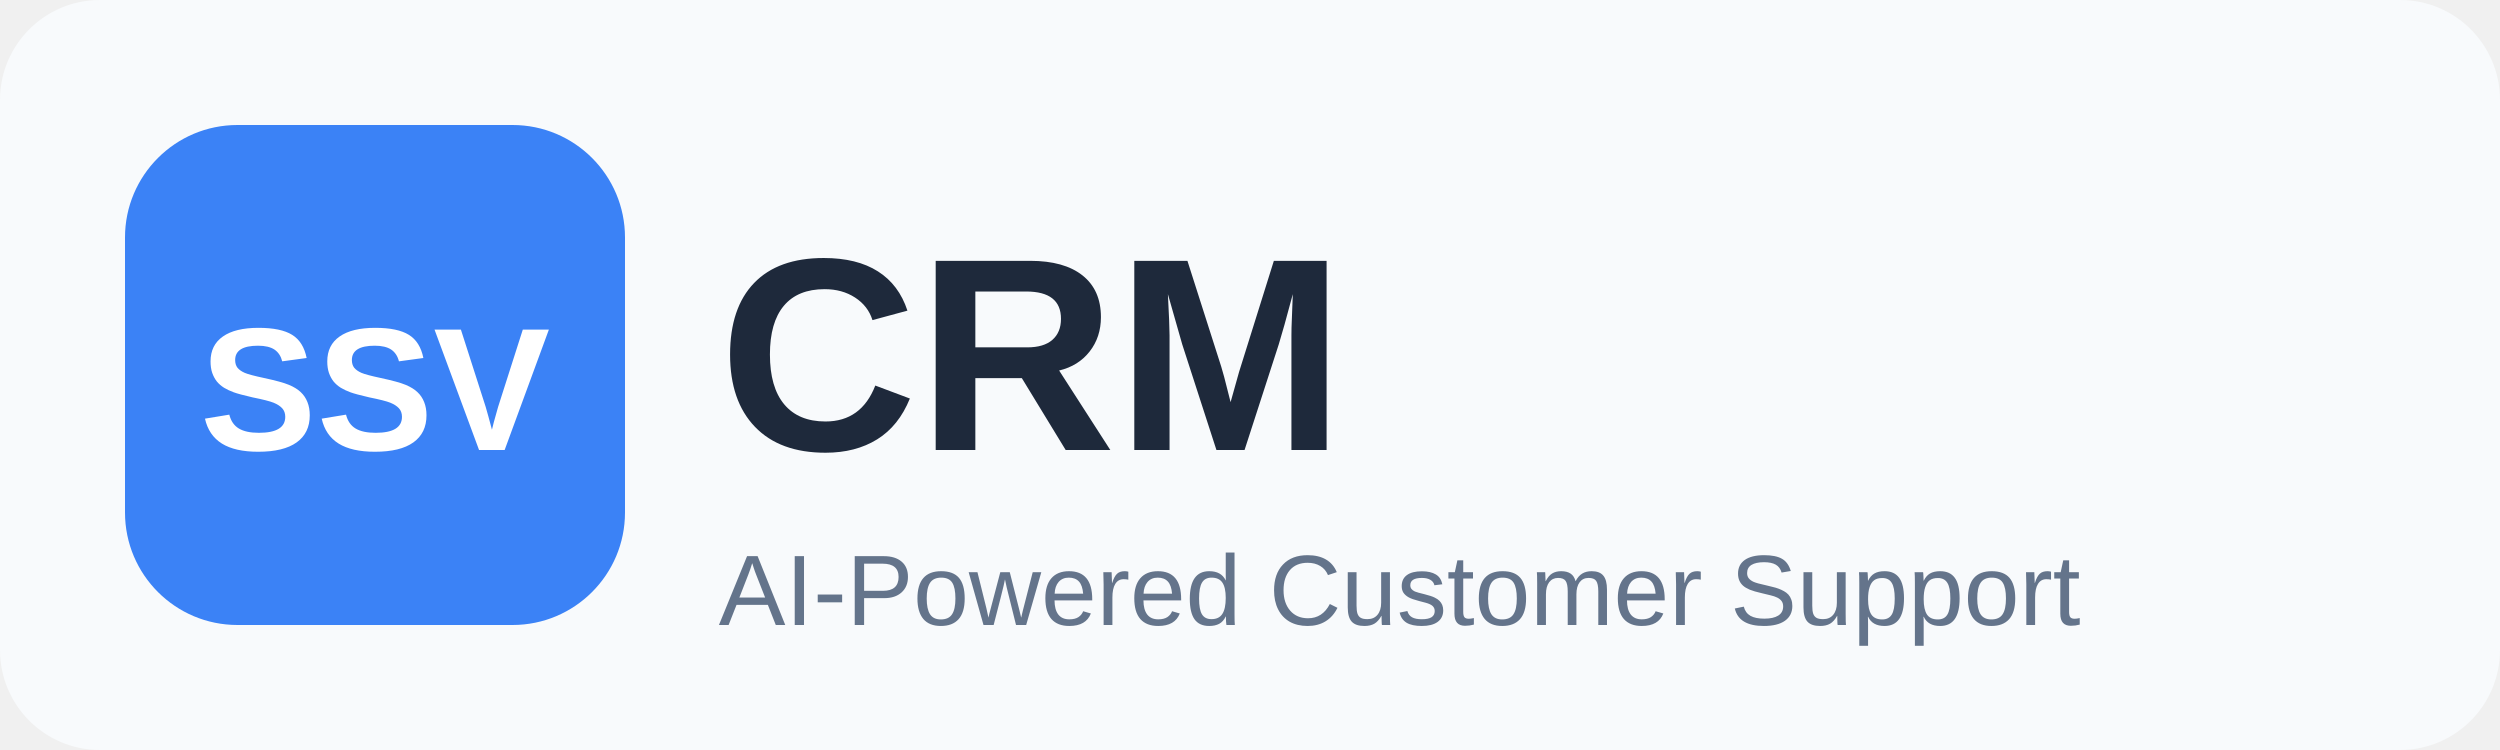
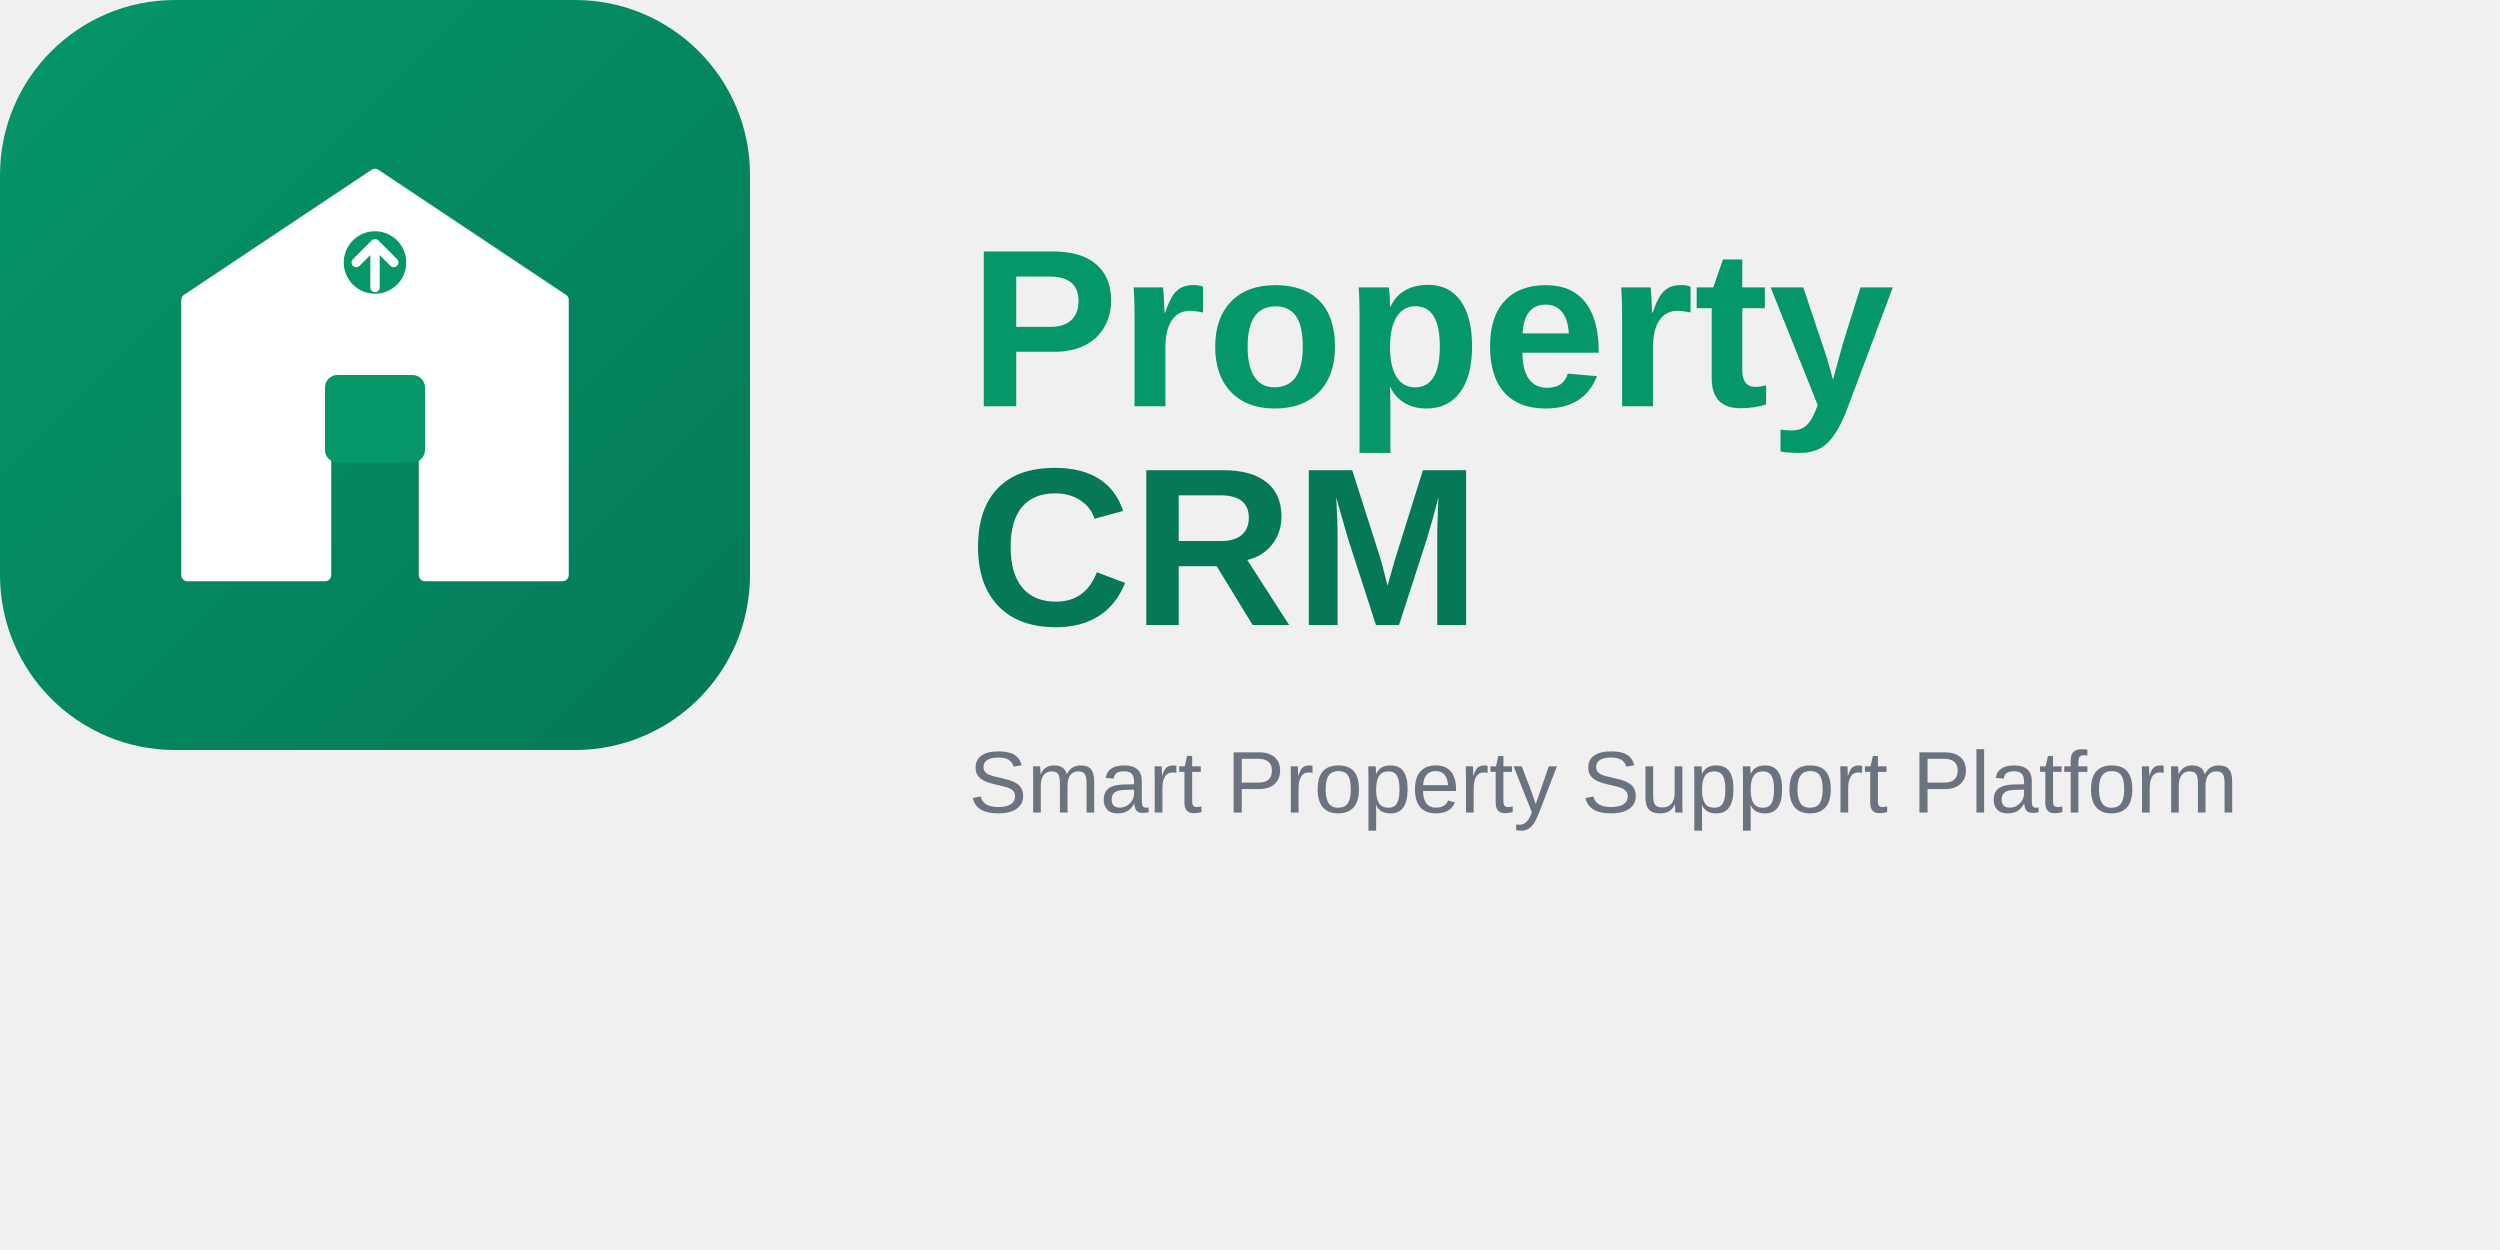
- <svg xmlns="http://www.w3.org/2000/svg" viewBox="0 0 400 120" width="400" height="120">
-   <rect x="0" y="0" width="400" height="120" rx="16" fill="#f8fafc" />
-   <rect x="20" y="20" width="80" height="80" rx="18" fill="#3b82f6" />
-   <text x="60" y="72" font-family="Arial, Helvetica, sans-serif" font-weight="bold" font-size="28" fill="white" text-anchor="middle">SSV</text>
-   <text x="115" y="72" font-family="Arial, Helvetica, sans-serif" font-weight="600" font-size="44" fill="#1e293b">CRM</text>
-   <text x="115" y="100" font-family="Arial, Helvetica, sans-serif" font-weight="400" font-size="16" fill="#64748b">AI-Powered Customer Support</text>
+ <svg xmlns="http://www.w3.org/2000/svg" width="400" height="200" viewBox="0 0 400 200" fill="none">
+   <defs>
+     <linearGradient id="bg" x1="0%" y1="0%" x2="100%" y2="100%">
+       <stop offset="0%" style="stop-color:#059669" />
+       <stop offset="100%" style="stop-color:#047857" />
+     </linearGradient>
+   </defs>
+   <rect width="120" height="120" rx="28" fill="url(#bg)" />
+   <path d="M60 28L90 48V92H68V72H52V92H30V48L60 28Z" fill="white" stroke="white" stroke-width="2" stroke-linejoin="round" />
+   <rect x="52" y="60" width="16" height="14" rx="2" fill="#059669" />
+   <circle cx="60" cy="42" r="6" fill="#059669" stroke="white" stroke-width="2" />
+   <path d="M57 42L60 39L63 42M60 39V46" stroke="white" stroke-width="1.5" stroke-linecap="round" stroke-linejoin="round" />
+   <text x="155" y="65" font-family="Arial, sans-serif" font-size="36" font-weight="bold" fill="#059669">Property</text>
+   <text x="155" y="100" font-family="Arial, sans-serif" font-size="36" font-weight="bold" fill="#047857">CRM</text>
+   <text x="155" y="130" font-family="Arial, sans-serif" font-size="14" fill="#6b7280">Smart Property Support Platform</text>
</svg>
